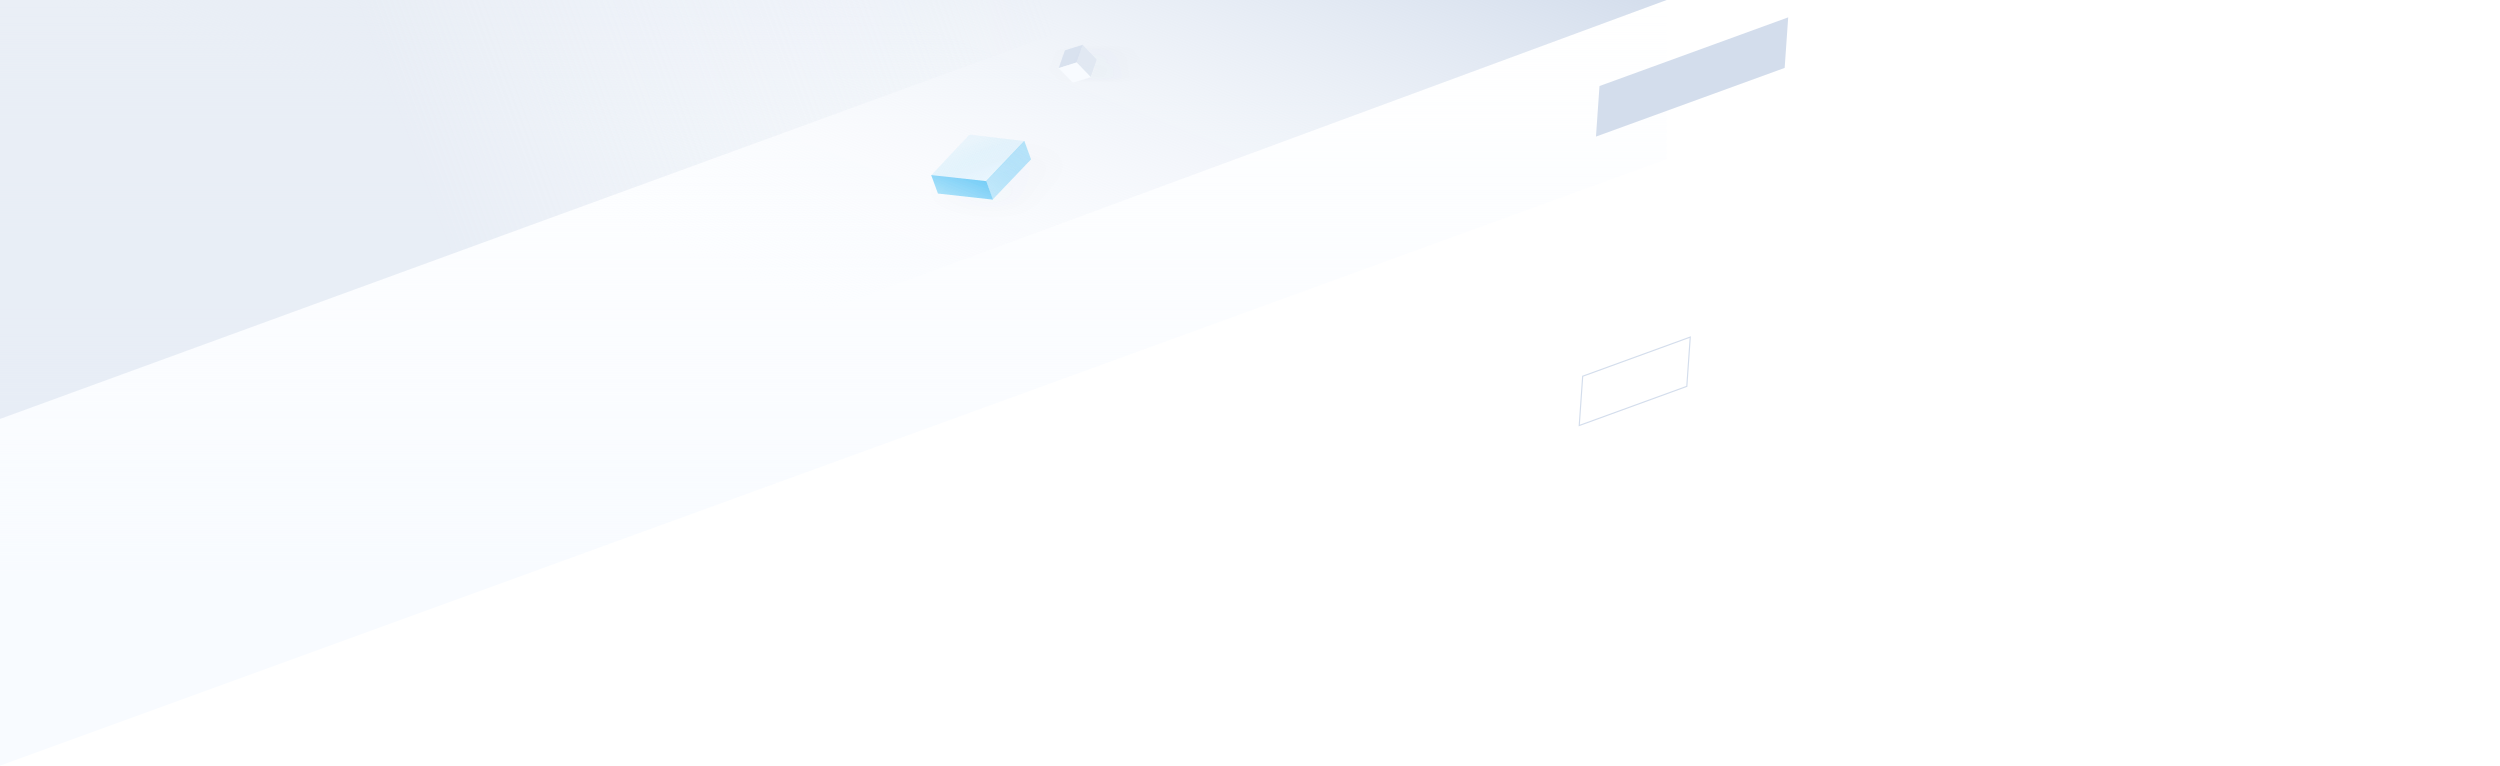
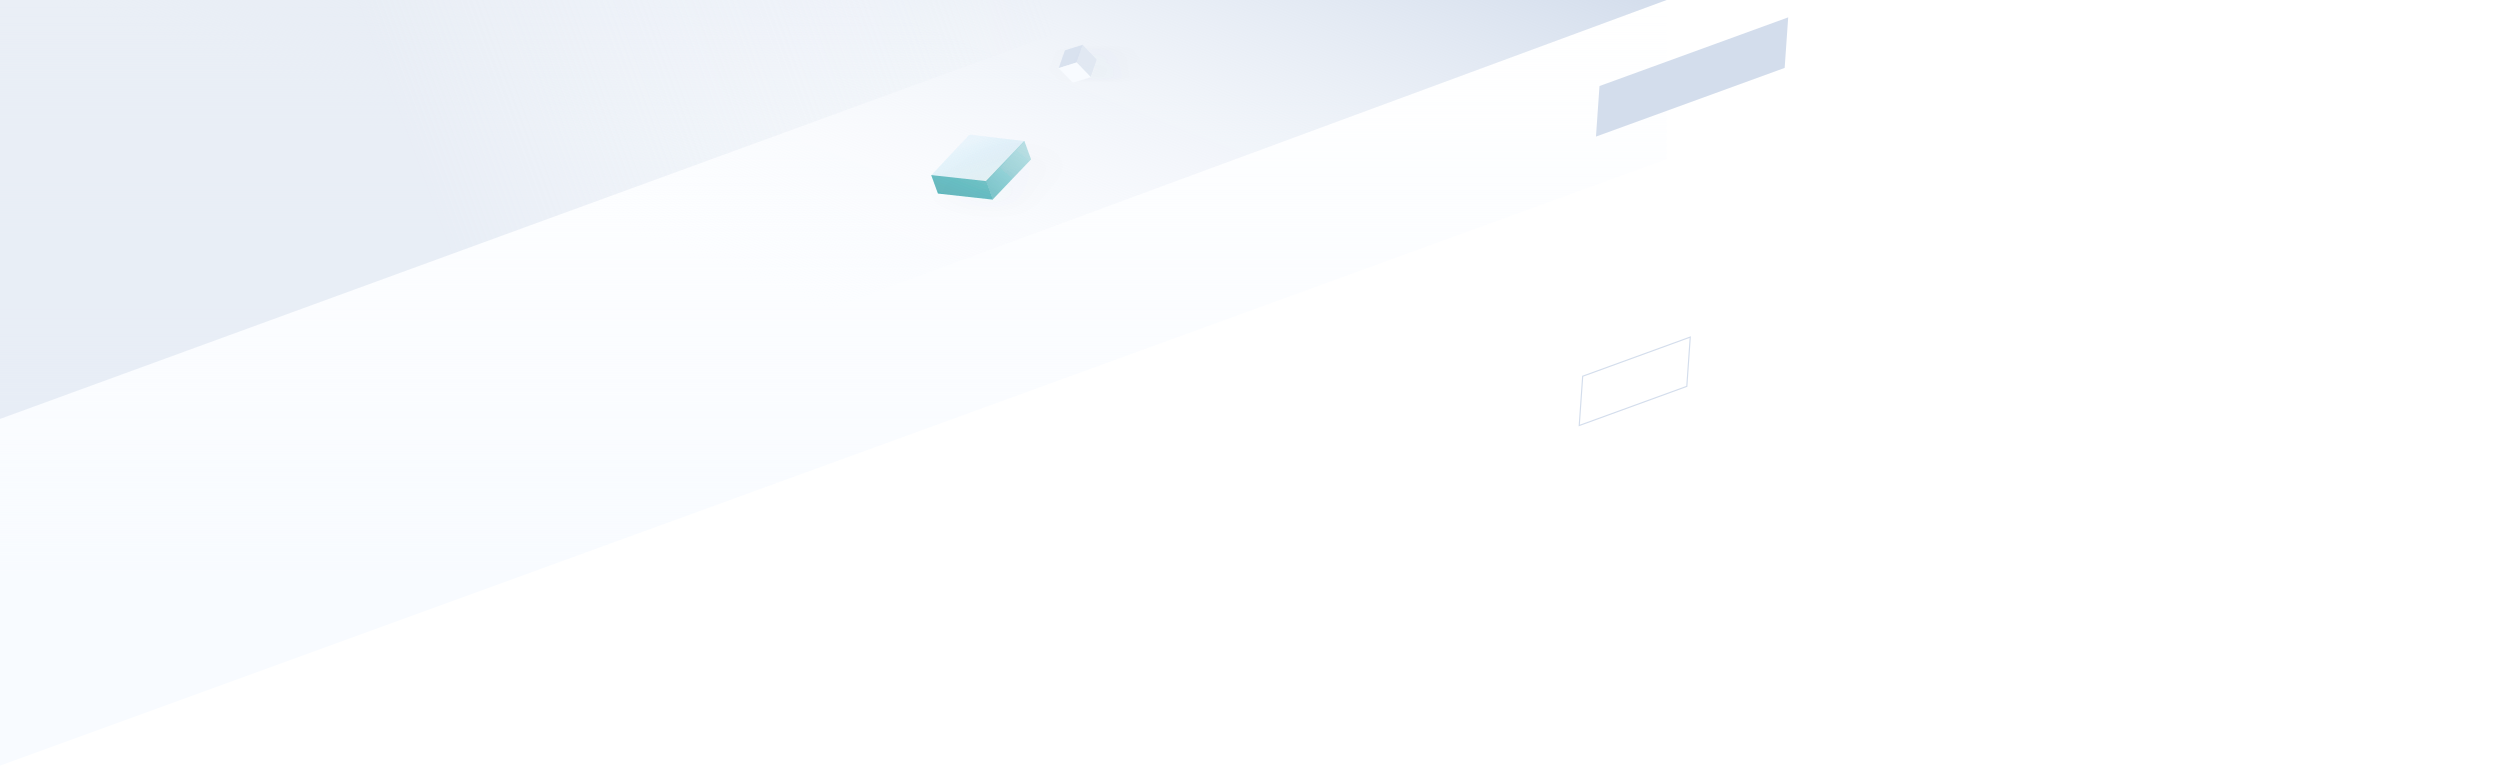
<svg xmlns="http://www.w3.org/2000/svg" width="4320" height="1323">
  <defs>
    <linearGradient x1="50%" y1="0%" x2="50%" y2="75.381%" id="a">
      <stop stop-color="#F8FBFF" stop-opacity="0" offset="0%" />
      <stop stop-color="#F8FBFF" offset="100%" />
    </linearGradient>
    <linearGradient x1="47.558%" y1="48.623%" x2="100.454%" y2="0%" id="b">
      <stop stop-color="#F8FBFF" stop-opacity="0" offset="0%" />
      <stop stop-color="#D3DDEC" offset="100%" />
    </linearGradient>
    <linearGradient x1="79.327%" y1="100%" x2="33.778%" y2="100%" id="c">
      <stop stop-color="#D3DDEC" stop-opacity="0" offset="0%" />
      <stop stop-color="#D3DDEC" stop-opacity=".48" offset="100%" />
    </linearGradient>
    <filter x="-237.9%" y="-215.6%" width="575.9%" height="531.2%" filterUnits="objectBoundingBox" id="d">
      <feOffset dx="24" dy="24" in="SourceAlpha" result="shadowOffsetOuter1" />
      <feGaussianBlur stdDeviation="24" in="shadowOffsetOuter1" result="shadowBlurOuter1" />
      <feColorMatrix values="0 0 0 0 0.094 0 0 0 0 0.137 0 0 0 0 0.204 0 0 0 0.04 0" in="shadowBlurOuter1" result="shadowMatrixOuter1" />
      <feMerge>
        <feMergeNode in="shadowMatrixOuter1" />
        <feMergeNode in="SourceGraphic" />
      </feMerge>
    </filter>
    <filter x="-79.8%" y="-115%" width="259.5%" height="330%" filterUnits="objectBoundingBox" id="e">
      <feOffset dx="24" dy="24" in="SourceAlpha" result="shadowOffsetOuter1" />
      <feGaussianBlur stdDeviation="24" in="shadowOffsetOuter1" result="shadowBlurOuter1" />
      <feColorMatrix values="0 0 0 0 0.094 0 0 0 0 0.137 0 0 0 0 0.204 0 0 0 0.04 0" in="shadowBlurOuter1" result="shadowMatrixOuter1" />
      <feMerge>
        <feMergeNode in="shadowMatrixOuter1" />
        <feMergeNode in="SourceGraphic" />
      </feMerge>
    </filter>
    <linearGradient x1="0%" y1="7.395%" x2="0%" y2="100%" id="f">
      <stop stop-color="#53C0F1" stop-opacity=".24" offset="0%" />
-       <stop stop-color="#D2F1FF" offset="100%" />
+       <stop stop-color="#BCDBDC" offset="100%" />
    </linearGradient>
    <linearGradient x1="100%" y1="27.276%" x2="0%" y2="75.582%" id="g">
-       <stop stop-color="#25B2F2" stop-opacity=".64" offset="0%" />
-       <stop stop-color="#85D4F8" offset="100%" />
+       <stop stop-color="#28A4A9" stop-opacity=".64" offset="0%" />
+       <stop stop-color="#028E96" offset="100%" />
    </linearGradient>
    <linearGradient x1="73.772%" y1="18.374%" x2="19.946%" y2="72.147%" id="h">
-       <stop stop-color="#25B2F2" offset="0%" />
-       <stop stop-color="#85D4F8" offset="100%" />
+       <stop stop-color="#28A4A9" offset="0%" />
+       <stop stop-color="#028E96" offset="100%" />
    </linearGradient>
  </defs>
  <g fill="none" fill-rule="evenodd">
    <path fill="url(#a)" d="M234 754h2880v275L234 2077z" transform="translate(-234 -754)" />
    <path fill="url(#b)" d="M234 754h2880L234 1817z" transform="translate(-234 -754)" />
    <path fill="url(#c)" transform="rotate(-20 -987.243 1025.684)" d="M290.58 398.505L42.616 1079.782l2145.263-2.156 305.166-400z" />
    <g>
      <path d="M2734.889 650.103l-5.956 85.173 185.88-67.655 5.957-85.174-185.881 67.656z" stroke="#D3DDEC" stroke-width="2" />
      <path fill="#D3DDEC" d="M2763.937 148.662l-6.109 87.357 326.074-118.68 6.108-87.356v-.002z" />
    </g>
    <g fill-rule="nonzero">
      <g filter="url(#d)" transform="rotate(-44 1042.486 -2198.034)">
        <path d="M29 28.943l29-14.595L29.926.22a2.059 2.059 0 0 0-1.854 0L0 14.348l29 14.595z" fill-opacity=".8" fill="#D3DDEC" />
        <path d="M48.656 54.035L28.71 63.964V28.907l29-14.435v33.783c0 .781-.443 1.495-1.145 1.843l-7.91 3.937z" fill-opacity=".48" fill="#D3DDEC" />
        <path d="M29 63.964l-27.925-13.9A2.063 2.063 0 0 1 0 48.254V14.473l29 14.435v35.057z" fill="#F8FBFF" />
      </g>
      <g filter="url(#e)" transform="rotate(-20 1540.098 -4387.424)">
        <path d="M86.954 86.716l85.792-43.307L89.693 1.49a6.074 6.074 0 0 0-5.485 0L1.161 43.408l85.793 43.307z" fill-opacity=".32" fill="url(#f)" />
        <path d="M172.309 76.796l-85.793 42.437V85.199l85.793-42.437v34.034z" fill-opacity=".48" fill="url(#g)" />
        <path d="M86.679 119.729L.887 77.293V43.258l85.792 42.437v34.034z" fill-opacity=".64" fill="url(#h)" />
      </g>
    </g>
  </g>
</svg>
